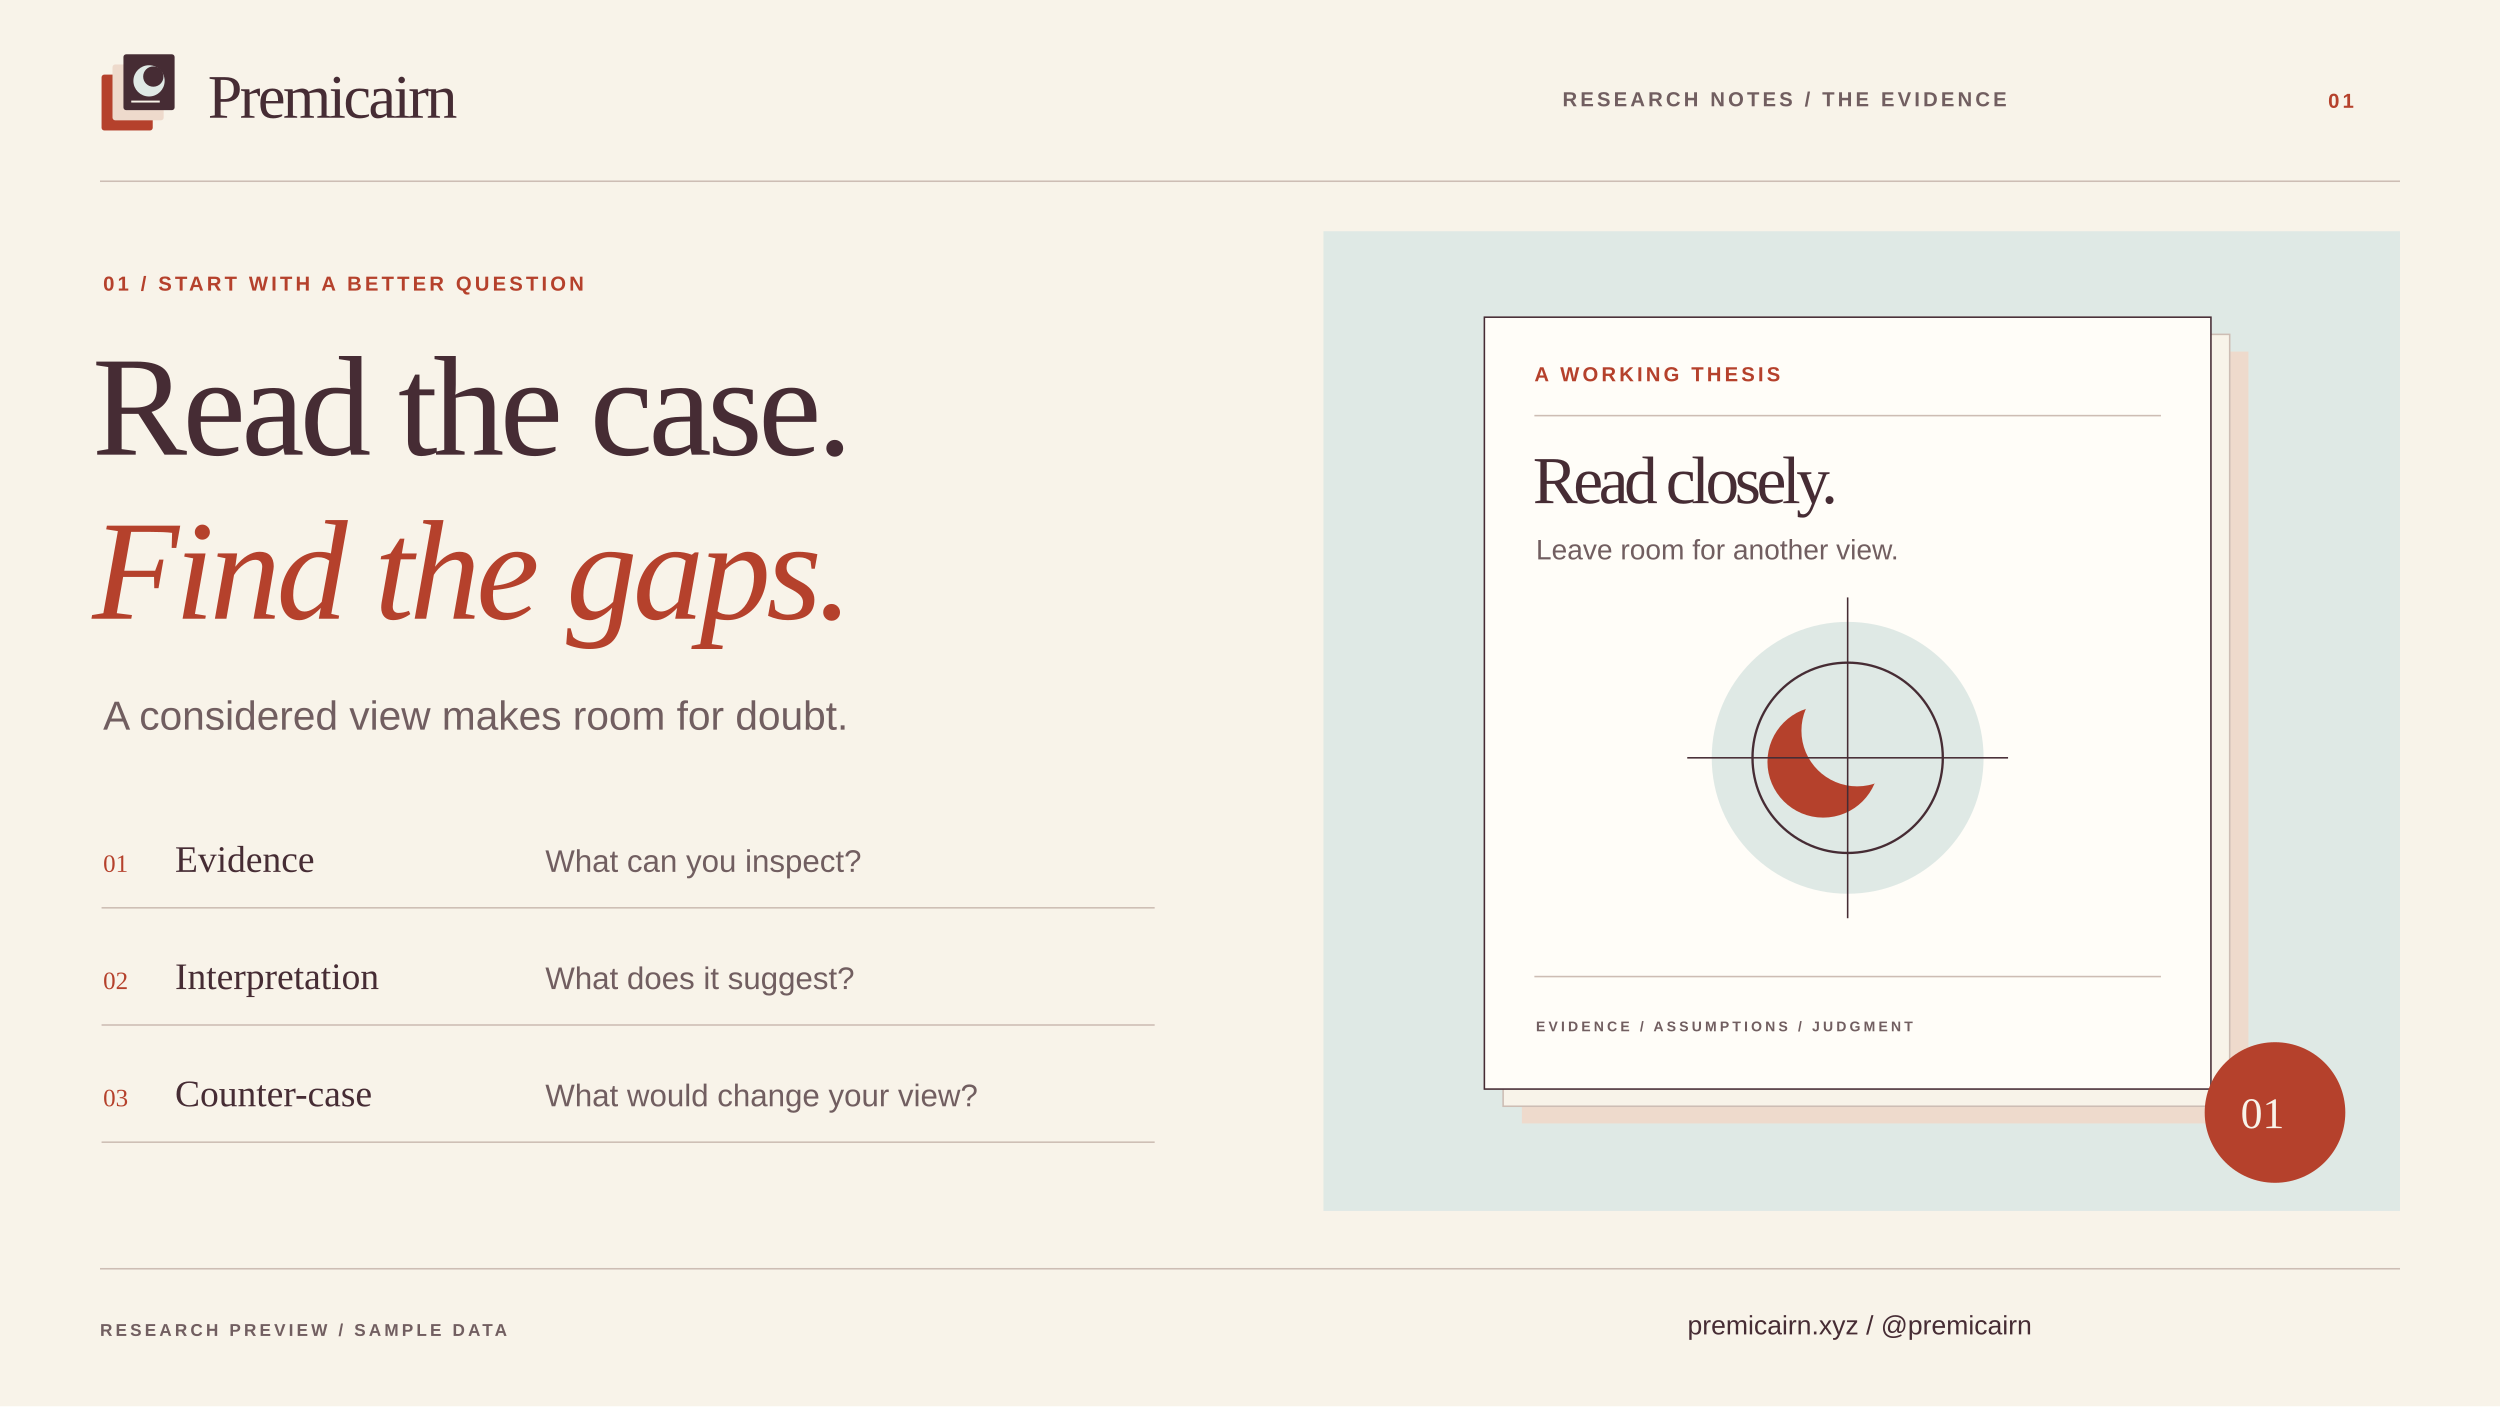
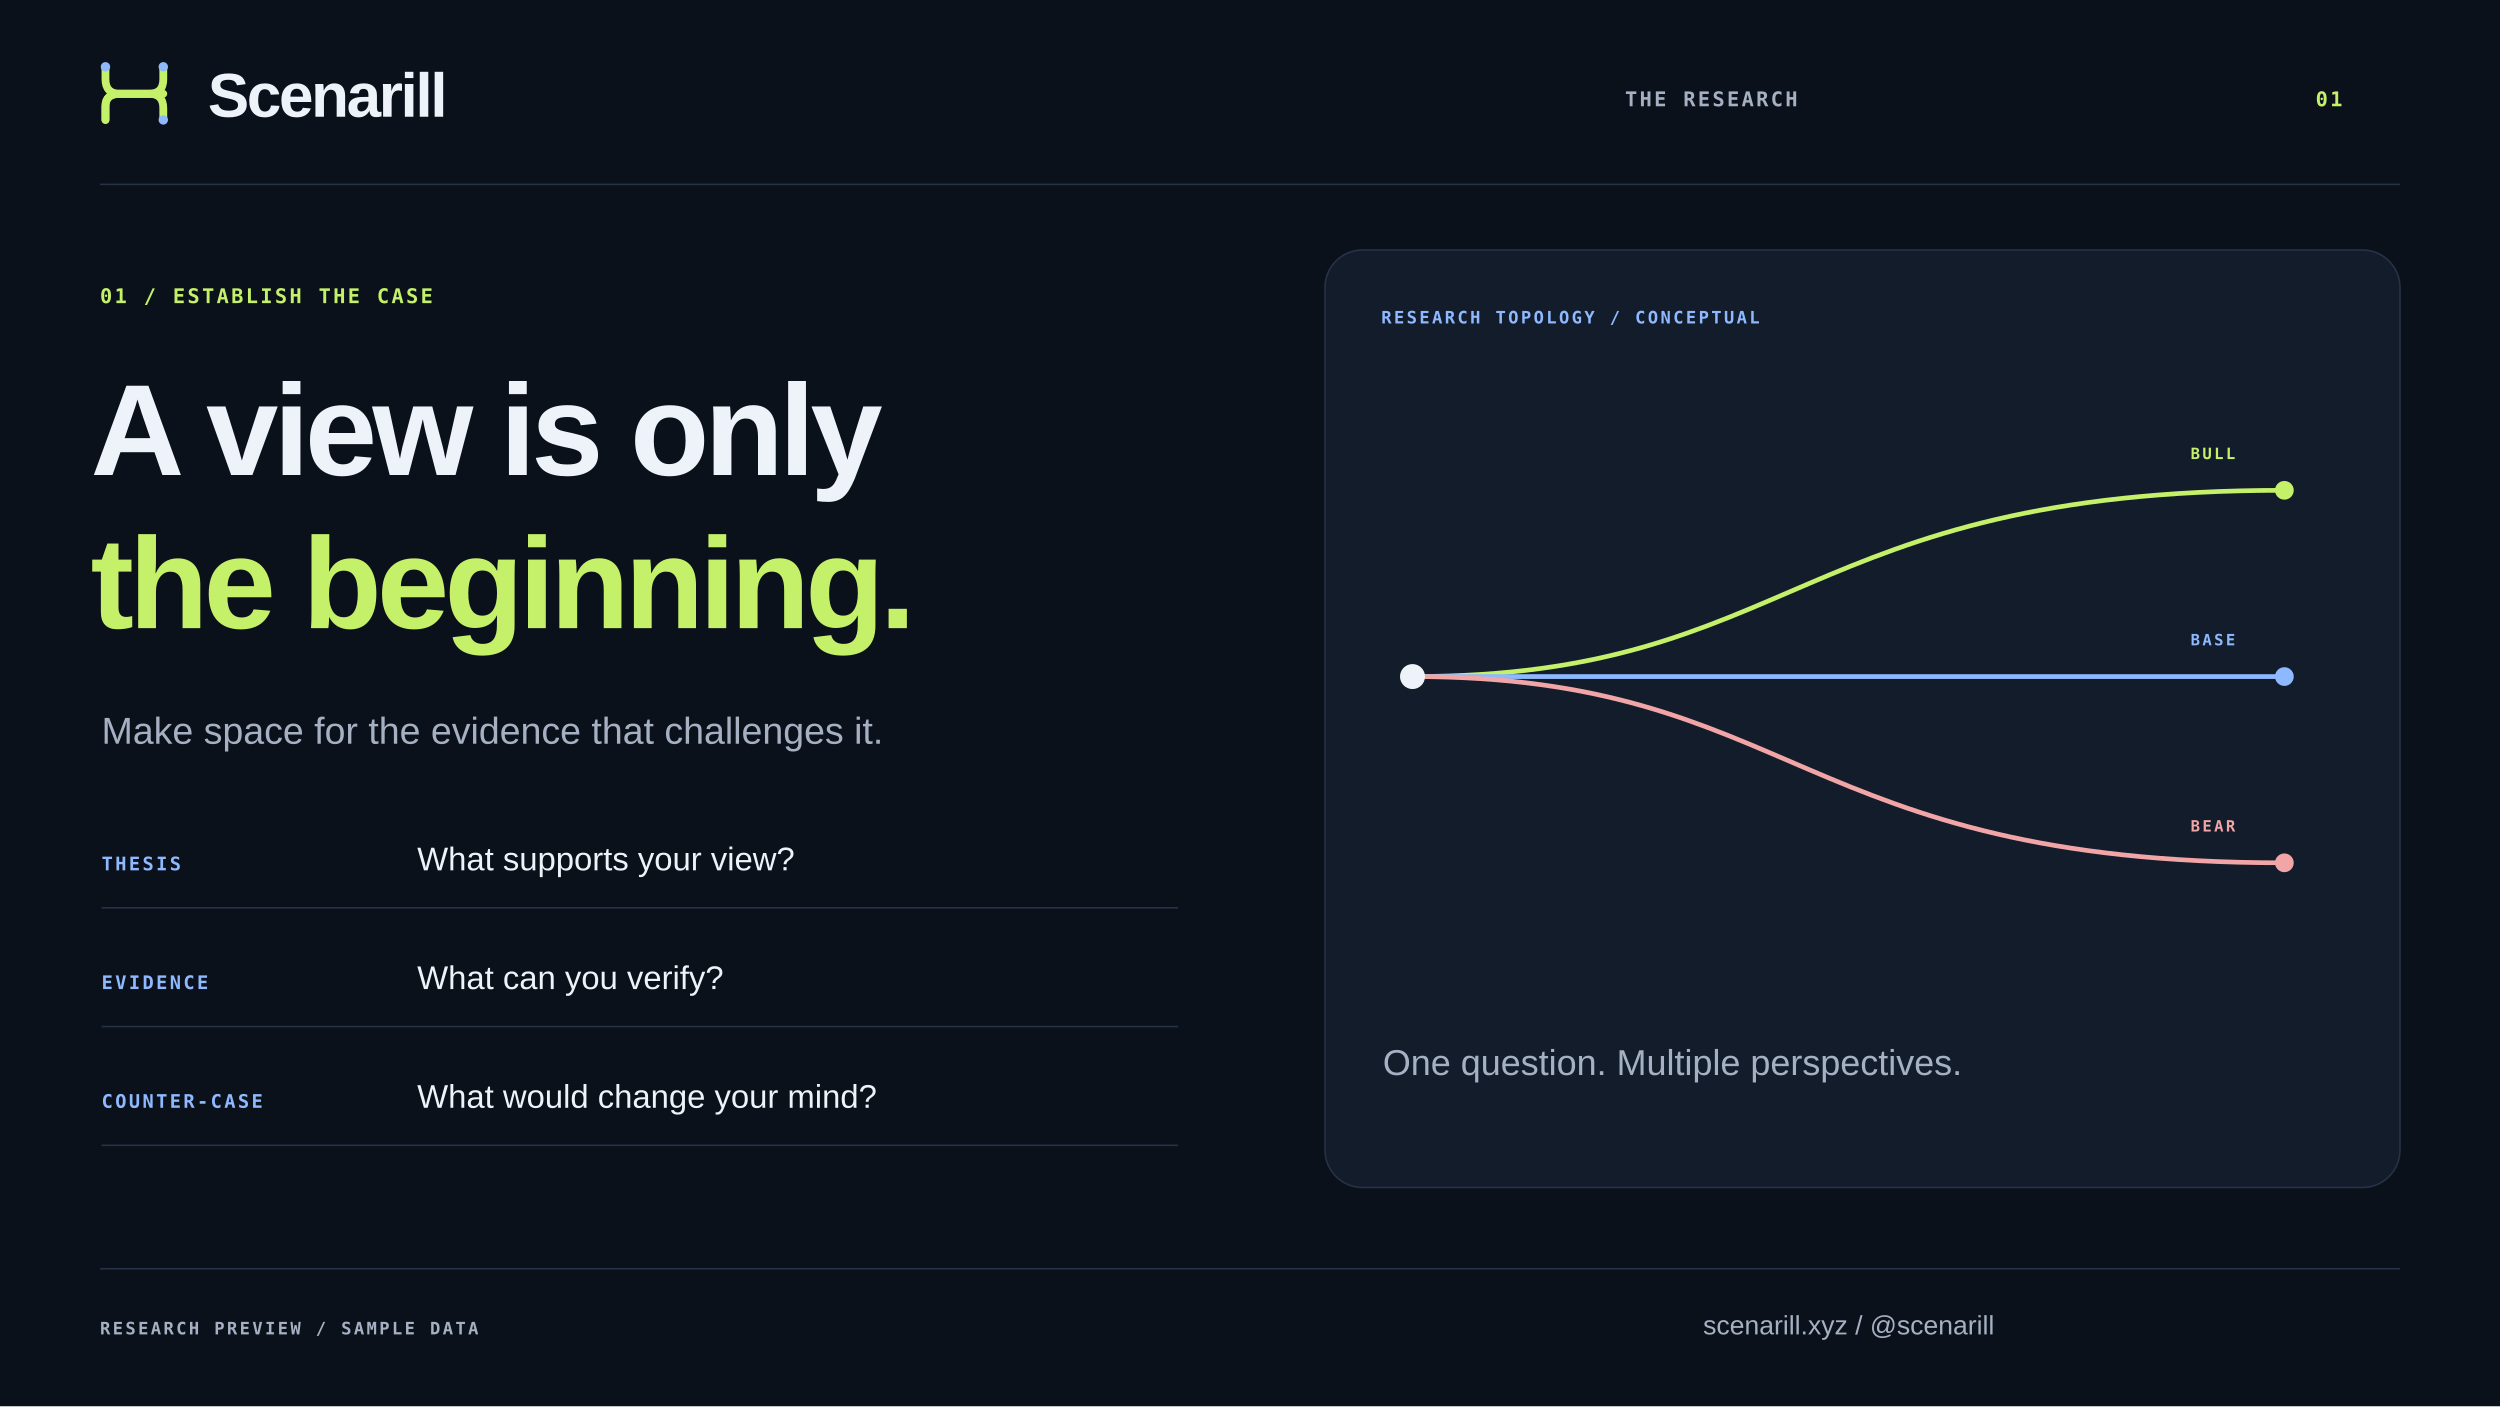
<svg xmlns="http://www.w3.org/2000/svg" width="1600" height="900" viewBox="0 0 1600 900" role="img" aria-labelledby="title desc">
-   <rect x="0" y="0" width="1600" height="900" rx="0" fill="#f8f3e9" />
-   <g transform="translate(56 28) scale(0.25)">
-     <rect x="36" y="79" width="131" height="143" rx="7" fill="#b5412c" />
-     <rect x="64" y="53" width="131" height="143" rx="7" fill="#eedacc" />
-     <rect x="92" y="27" width="131" height="143" rx="7" fill="#462c34" />
-     <circle cx="157.5" cy="95" r="40" fill="#dfe9e5" />
-     <circle cx="168.5" cy="84" r="26" fill="#462c34" />
-     <path d="M112 148L185 148" fill="none" stroke="#f8f3e9" stroke-width="5" />
+   <rect x="0" y="0" width="1600" height="900" rx="0" fill="#0b111b" />
+   <g transform="translate(54 28) scale(0.25)">
+     <g fill="none" stroke="#c4f06a" stroke-width="20" stroke-linecap="round" stroke-linejoin="round">
+       <path d="M54 195V160Q54 128 91 128H165Q202 128 202 91V59" />
+       <path d="M54 195V160Q54 128 91 128H165Q202 128 202 165V195" />
+       <path d="M54 59V91Q54 128 91 128H202" />
+     </g>
+     <circle cx="54" cy="59" r="12" fill="#8fb9ff" />
+     <circle cx="202" cy="59" r="12" fill="#8fb9ff" />
+     <circle cx="202" cy="195" r="12" fill="#8fb9ff" />
  </g>
-   <text x="133" y="75.36" fill="#462c34" font-family="Georgia, Times New Roman, serif" font-size="39.68" font-weight="400" letter-spacing="-1.6">Premicairn</text>
-   <text x="1000" y="68" fill="#715e60" font-family="Arial, Helvetica, sans-serif" font-size="13" font-weight="700" letter-spacing="2">RESEARCH NOTES / THE EVIDENCE</text>
-   <path d="M64 116L1536 116" fill="none" stroke="#cdbdb4" stroke-width="1" />
-   <text x="1490" y="69" fill="#b5412c" font-family="Arial, Helvetica, sans-serif" font-size="13" font-weight="700" letter-spacing="2">01</text>
-   <text x="66" y="186" fill="#b5412c" font-family="Arial, Helvetica, sans-serif" font-size="13" font-weight="700" letter-spacing="2">01 / START WITH A BETTER QUESTION</text>
-   <text x="59" y="291" fill="#462c34" font-family="Georgia, Times New Roman, serif" font-size="91" font-weight="400" letter-spacing="-2.8">Read the case.</text>
-   <text x="59" y="396" fill="#b5412c" font-family="Georgia, Times New Roman, serif" font-size="91" font-weight="400" letter-spacing="-2.8" font-style="italic">Find the gaps.</text>
-   <text x="66" y="467" fill="#715e60" font-family="Arial, Helvetica, sans-serif" font-size="26" font-weight="400" letter-spacing="0">A considered view makes room for doubt.</text>
-   <text x="66" y="558" fill="#b5412c" font-family="Georgia, Times New Roman, serif" font-size="16" font-weight="400" letter-spacing="0">01</text>
-   <text x="112" y="558" fill="#462c34" font-family="Georgia, Times New Roman, serif" font-size="24" font-weight="400" letter-spacing="0">Evidence</text>
-   <text x="349" y="558" fill="#715e60" font-family="Arial, Helvetica, sans-serif" font-size="20" font-weight="400" letter-spacing="0">What can you inspect?</text>
-   <path d="M65 581L739 581" fill="none" stroke="#cdbdb4" stroke-width="1" />
-   <text x="66" y="633" fill="#b5412c" font-family="Georgia, Times New Roman, serif" font-size="16" font-weight="400" letter-spacing="0">02</text>
-   <text x="112" y="633" fill="#462c34" font-family="Georgia, Times New Roman, serif" font-size="24" font-weight="400" letter-spacing="0">Interpretation</text>
-   <text x="349" y="633" fill="#715e60" font-family="Arial, Helvetica, sans-serif" font-size="20" font-weight="400" letter-spacing="0">What does it suggest?</text>
-   <path d="M65 656L739 656" fill="none" stroke="#cdbdb4" stroke-width="1" />
-   <text x="66" y="708" fill="#b5412c" font-family="Georgia, Times New Roman, serif" font-size="16" font-weight="400" letter-spacing="0">03</text>
-   <text x="112" y="708" fill="#462c34" font-family="Georgia, Times New Roman, serif" font-size="24" font-weight="400" letter-spacing="0">Counter-case</text>
-   <text x="349" y="708" fill="#715e60" font-family="Arial, Helvetica, sans-serif" font-size="20" font-weight="400" letter-spacing="0">What would change your view?</text>
-   <path d="M65 731L739 731" fill="none" stroke="#cdbdb4" stroke-width="1" />
-   <rect x="847" y="148" width="689" height="627" rx="0" fill="#dfe9e5" />
-   <rect x="974" y="225" width="465" height="494" rx="0" fill="#eedacc" />
-   <rect x="962" y="214" width="465" height="494" rx="0" fill="#f8f3e9" stroke="#cdbdb4" stroke-width="1" />
-   <rect x="950" y="203" width="465" height="494" rx="0" fill="#fffdf8" stroke="#462c34" stroke-width="1" />
-   <text x="982" y="244" fill="#b5412c" font-family="Arial, Helvetica, sans-serif" font-size="13" font-weight="700" letter-spacing="2">A WORKING THESIS</text>
-   <path d="M982 266L1383 266" fill="none" stroke="#cdbdb4" stroke-width="1" />
-   <text x="981" y="322" fill="#462c34" font-family="Georgia, Times New Roman, serif" font-size="43" font-weight="400" letter-spacing="-2.8">Read closely.</text>
-   <text x="983" y="358" fill="#715e60" font-family="Arial, Helvetica, sans-serif" font-size="18" font-weight="400" letter-spacing="0">Leave room for another view.</text>
-   <circle cx="1182.5" cy="485" r="87" fill="#dfe9e5" />
-   <circle cx="1182.5" cy="485" r="60.9" fill="none" stroke="#462c34" stroke-width="1.5" />
-   <circle cx="1166.84" cy="487.61" r="35.67" fill="#b5412c" />
-   <circle cx="1188.59" cy="467.6" r="35.67" fill="#dfe9e5" />
-   <path d="M1079.84 485L1285.16 485" fill="none" stroke="#462c34" stroke-width="1" />
-   <path d="M1182.5 382.34L1182.5 587.66" fill="none" stroke="#462c34" stroke-width="1" />
-   <path d="M982 625L1383 625" fill="none" stroke="#cdbdb4" stroke-width="1" />
-   <text x="983" y="660" fill="#715e60" font-family="Arial, Helvetica, sans-serif" font-size="9" font-weight="700" letter-spacing="2">EVIDENCE / ASSUMPTIONS / JUDGMENT</text>
-   <circle cx="1456" cy="712" r="45" fill="#b5412c" />
-   <text x="1434" y="722" fill="#f8f3e9" font-family="Georgia, Times New Roman, serif" font-size="28" font-weight="400" letter-spacing="0">01</text>
-   <path d="M64 812L1536 812" fill="none" stroke="#cdbdb4" stroke-width="1" />
-   <text x="64" y="855" fill="#715e60" font-family="Arial, Helvetica, sans-serif" font-size="11" font-weight="700" letter-spacing="2">RESEARCH PREVIEW / SAMPLE DATA</text>
-   <text x="1080" y="854" fill="#462c34" font-family="Arial, Helvetica, sans-serif" font-size="17" font-weight="400" letter-spacing="0">premicairn.xyz  /  @premicairn</text>
+   <text x="133" y="74.72" fill="#edf3f8" font-family="Segoe UI, Arial, sans-serif" font-size="39.68" font-weight="650" letter-spacing="-1.5">Scenarill</text>
+   <text x="1040" y="68" fill="#a5b1c2" font-family="Consolas, monospace" font-size="13" font-weight="600" letter-spacing="1.5">THE RESEARCH</text>
+   <text x="1482" y="68" fill="#c4f06a" font-family="Consolas, monospace" font-size="13" font-weight="600" letter-spacing="1.5">01</text>
+   <path d="M64 118L1536 118" fill="none" stroke="#263247" stroke-width="1" />
+   <text x="64" y="194" fill="#c4f06a" font-family="Consolas, monospace" font-size="13" font-weight="600" letter-spacing="1.5">01 / ESTABLISH THE CASE</text>
+   <text x="58" y="304" fill="#edf3f8" font-family="Segoe UI, Arial, sans-serif" font-size="83" font-weight="650" letter-spacing="-3">A view is only</text>
+   <text x="58" y="402" fill="#c4f06a" font-family="Segoe UI, Arial, sans-serif" font-size="83" font-weight="650" letter-spacing="-3">the beginning.</text>
+   <text x="65" y="476" fill="#a5b1c2" font-family="Segoe UI, Arial, sans-serif" font-size="24" font-weight="400" letter-spacing="0">Make space for the evidence that challenges it.</text>
+   <text x="65" y="557" fill="#8fb9ff" font-family="Consolas, monospace" font-size="12" font-weight="600" letter-spacing="1.5">THESIS</text>
+   <text x="267" y="557" fill="#edf3f8" font-family="Segoe UI, Arial, sans-serif" font-size="21" font-weight="400" letter-spacing="0">What supports your view?</text>
+   <path d="M65 581L754 581" fill="none" stroke="#263247" stroke-width="1" />
+   <text x="65" y="633" fill="#8fb9ff" font-family="Consolas, monospace" font-size="12" font-weight="600" letter-spacing="1.5">EVIDENCE</text>
+   <text x="267" y="633" fill="#edf3f8" font-family="Segoe UI, Arial, sans-serif" font-size="21" font-weight="400" letter-spacing="0">What can you verify?</text>
+   <path d="M65 657L754 657" fill="none" stroke="#263247" stroke-width="1" />
+   <text x="65" y="709" fill="#8fb9ff" font-family="Consolas, monospace" font-size="12" font-weight="600" letter-spacing="1.5">COUNTER-CASE</text>
+   <text x="267" y="709" fill="#edf3f8" font-family="Segoe UI, Arial, sans-serif" font-size="21" font-weight="400" letter-spacing="0">What would change your mind?</text>
+   <path d="M65 733L754 733" fill="none" stroke="#263247" stroke-width="1" />
+   <rect x="848" y="160" width="688" height="600" rx="24" fill="#121c2b" stroke="#263247" />
+   <text x="884" y="207" fill="#8fb9ff" font-family="Consolas, monospace" font-size="11" font-weight="600" letter-spacing="1.5">RESEARCH TOPOLOGY / CONCEPTUAL</text>
+   <path d="M904 433.0C1149.52 433.0 1149.52 313.8 1462 313.8" fill="none" stroke="#c4f06a" stroke-width="3" />
+   <circle cx="1462" cy="313.8" r="6" fill="#c4f06a" />
+   <text x="1402" y="293.8" fill="#c4f06a" font-family="Consolas, monospace" font-size="10" font-weight="600" letter-spacing="1.5">BULL</text>
+   <path d="M904 433.0C1149.52 433.0 1149.52 433.0 1462 433.0" fill="none" stroke="#8fb9ff" stroke-width="3" />
+   <circle cx="1462" cy="433.0" r="6" fill="#8fb9ff" />
+   <text x="1402" y="413.0" fill="#8fb9ff" font-family="Consolas, monospace" font-size="10" font-weight="600" letter-spacing="1.5">BASE</text>
+   <path d="M904 433.0C1149.52 433.0 1149.52 552.2 1462 552.2" fill="none" stroke="#f2a5a7" stroke-width="3" />
+   <circle cx="1462" cy="552.2" r="6" fill="#f2a5a7" />
+   <text x="1402" y="532.2" fill="#f2a5a7" font-family="Consolas, monospace" font-size="10" font-weight="600" letter-spacing="1.5">BEAR</text>
+   <circle cx="904" cy="433.0" r="8" fill="#edf3f8" />
+   <text x="885" y="688" fill="#a5b1c2" font-family="Segoe UI, Arial, sans-serif" font-size="23" font-weight="400" letter-spacing="0">One question. Multiple perspectives.</text>
+   <path d="M64 812L1536 812" fill="none" stroke="#263247" stroke-width="1" />
+   <text x="64" y="854" fill="#a5b1c2" font-family="Consolas, monospace" font-size="11" font-weight="600" letter-spacing="1.5">RESEARCH PREVIEW / SAMPLE DATA</text>
+   <text x="1090" y="854" fill="#a5b1c2" font-family="Segoe UI, Arial, sans-serif" font-size="17" font-weight="400" letter-spacing="0">scenarill.xyz / @scenarill</text>
</svg>
